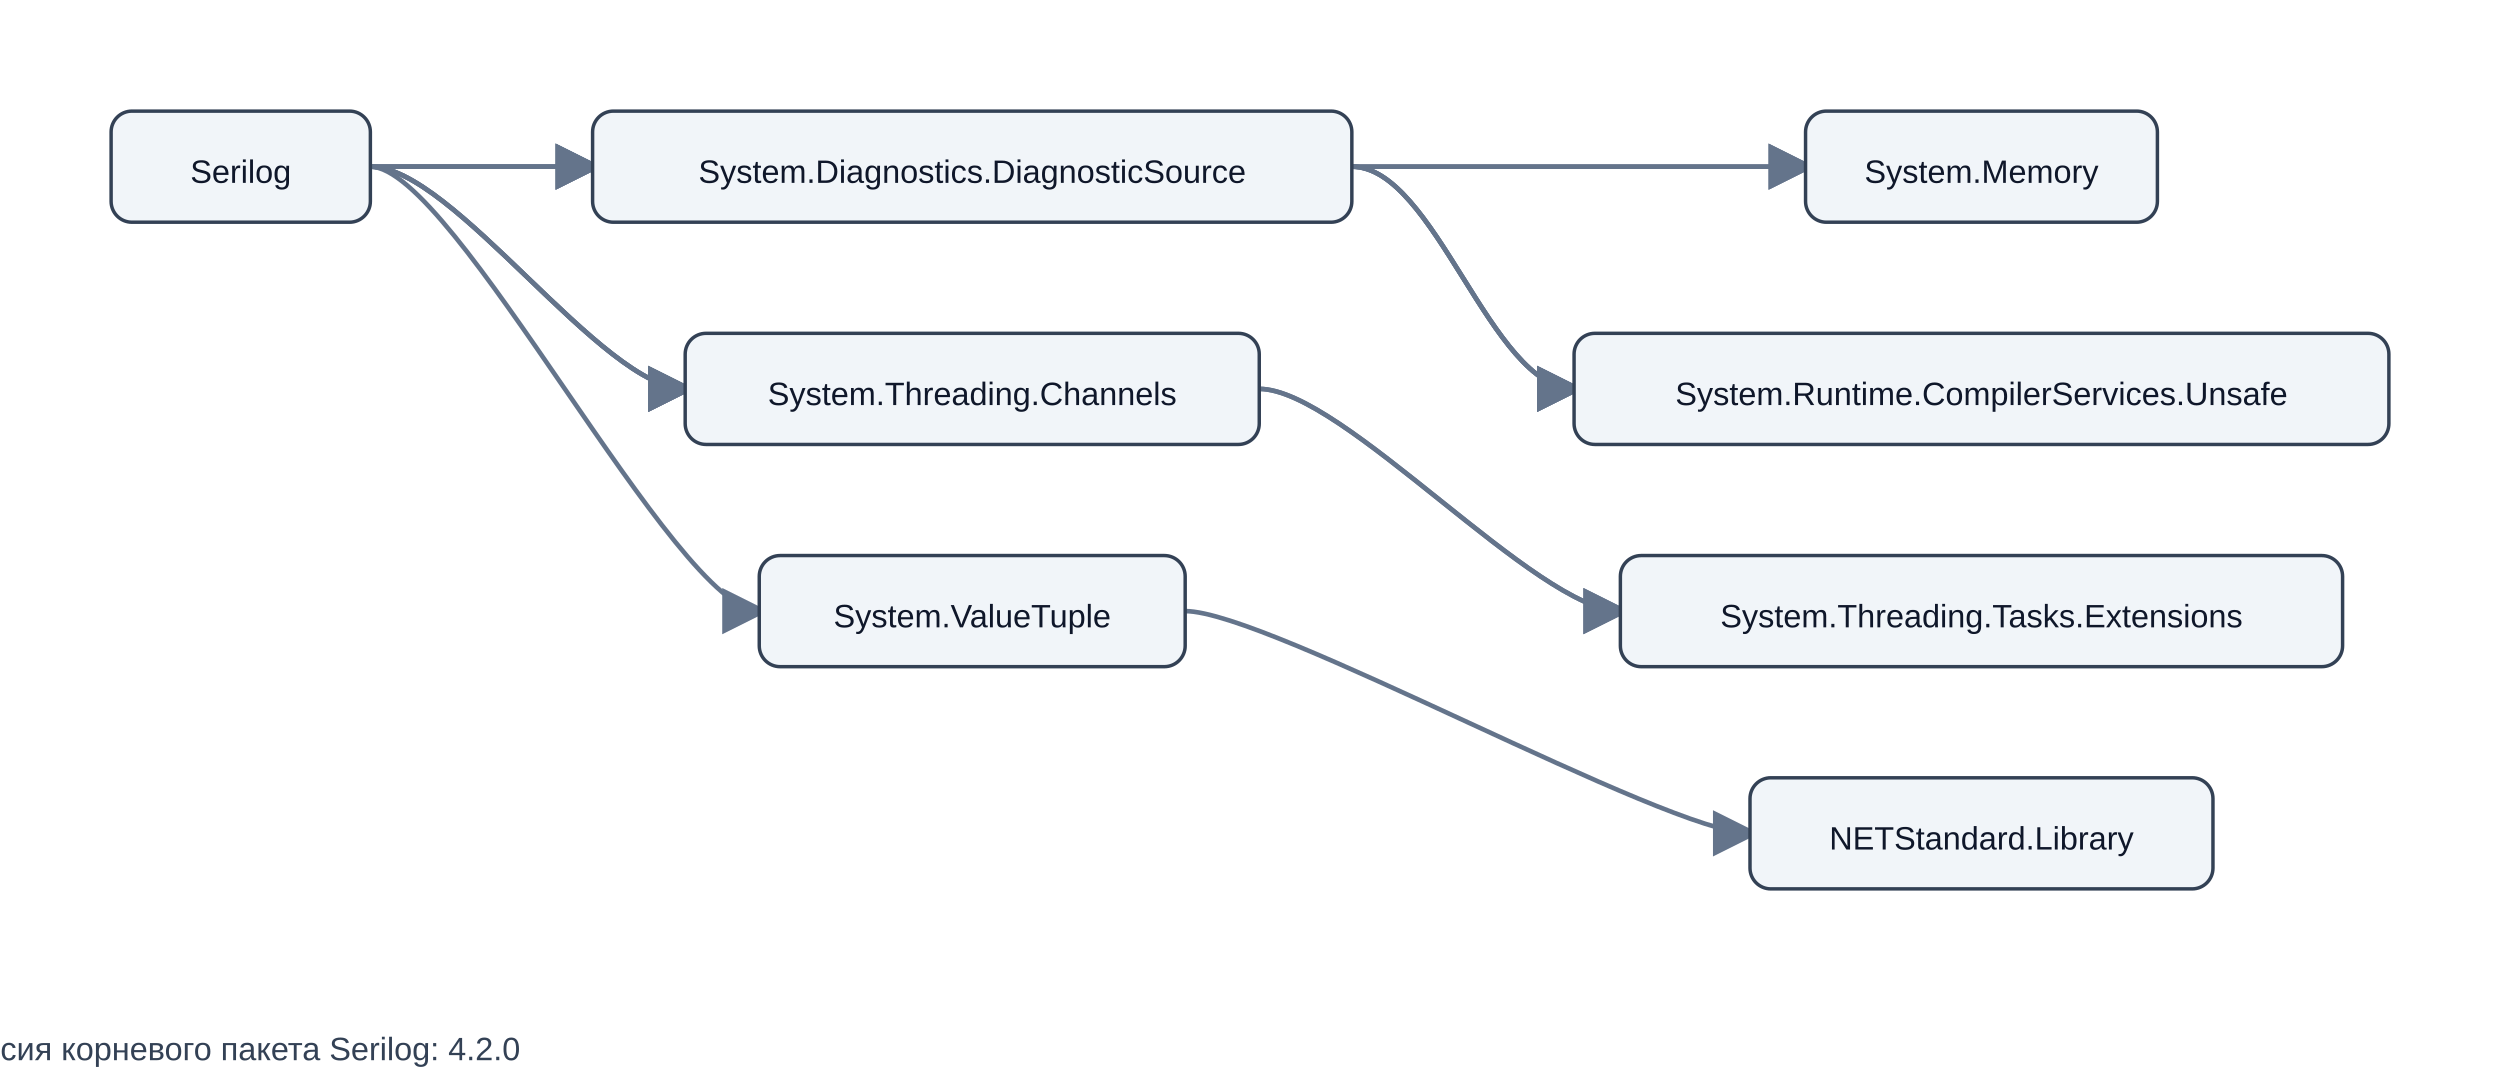
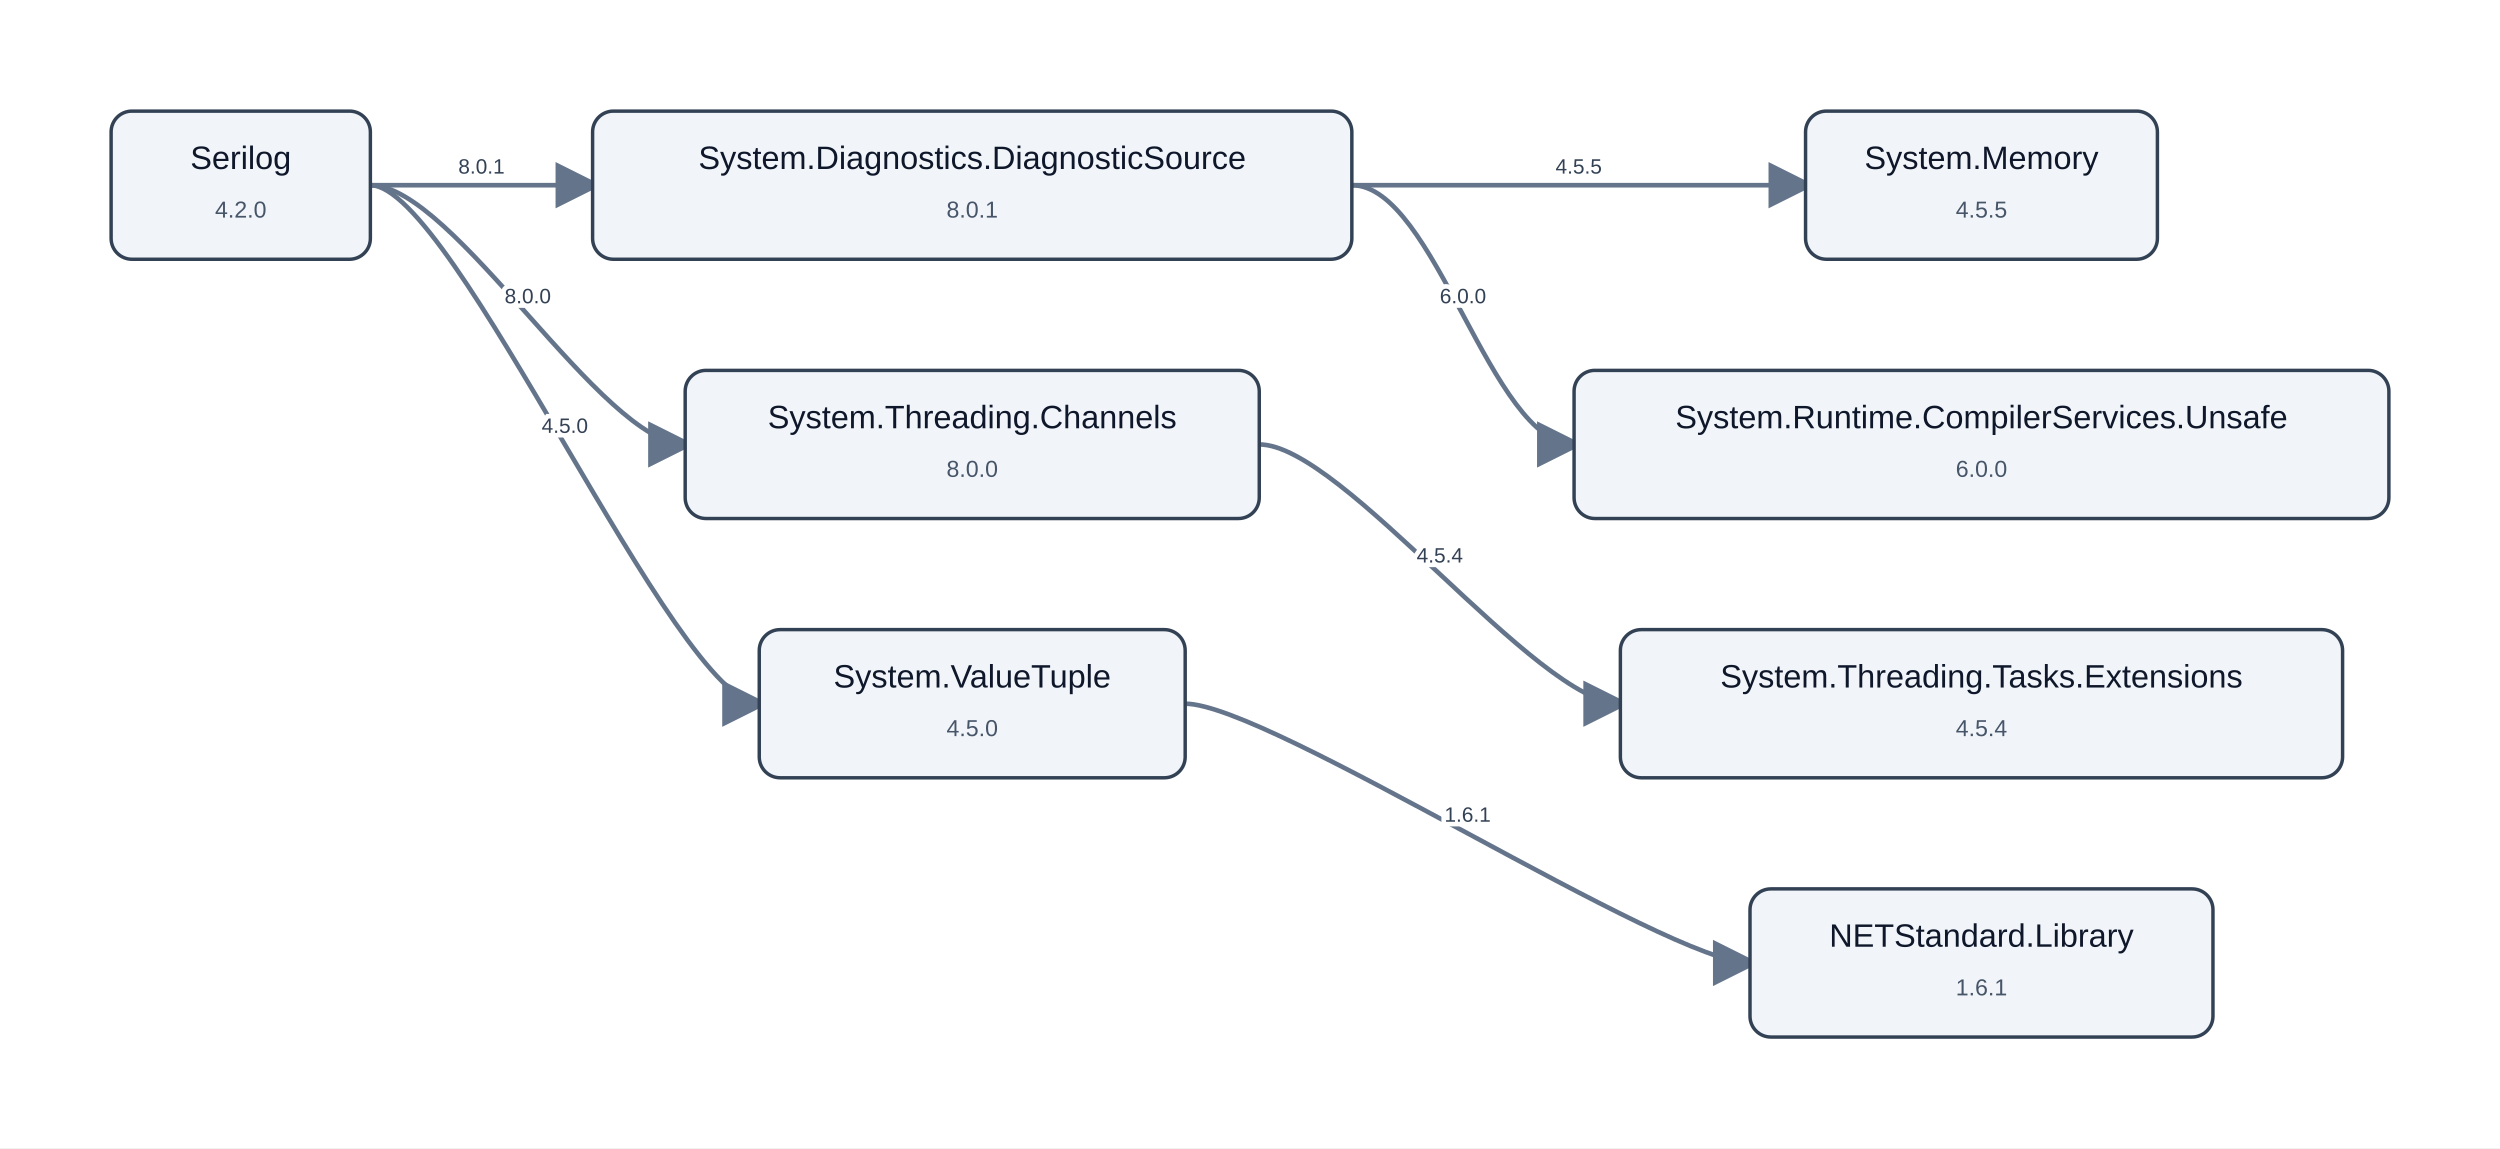
- <svg xmlns="http://www.w3.org/2000/svg" width="1080" height="470" viewBox="0 0 1080 470">
+ <svg xmlns="http://www.w3.org/2000/svg" width="1080" height="496" viewBox="0 0 1080 496">
  <defs>
    <marker id="arrow" markerWidth="10" markerHeight="10" refX="8" refY="5" orient="auto" markerUnits="strokeWidth">
      <path d="M 0 0 L 10 5 L 0 10 z" fill="#64748b" />
    </marker>
  </defs>
  <rect width="100%" height="100%" fill="#ffffff" />
-   <path d="M 160 72 C 196 72, 220 72, 256 72" fill="none" stroke="#64748b" stroke-width="2" marker-end="url(#arrow)" />
-   <path d="M 160 72 C 196 72, 260 168, 296 168" fill="none" stroke="#64748b" stroke-width="2" marker-end="url(#arrow)" />
-   <path d="M 160 72 C 196 72, 292 264, 328 264" fill="none" stroke="#64748b" stroke-width="2" marker-end="url(#arrow)" />
-   <path d="M 160 72 C 196 72, 220 72, 256 72" fill="none" stroke="#64748b" stroke-width="2" marker-end="url(#arrow)" />
-   <path d="M 160 72 C 196 72, 260 168, 296 168" fill="none" stroke="#64748b" stroke-width="2" marker-end="url(#arrow)" />
-   <path d="M 160 72 C 196 72, 220 72, 256 72" fill="none" stroke="#64748b" stroke-width="2" marker-end="url(#arrow)" />
-   <path d="M 160 72 C 196 72, 260 168, 296 168" fill="none" stroke="#64748b" stroke-width="2" marker-end="url(#arrow)" />
-   <path d="M 584 72 C 620 72, 744 72, 780 72" fill="none" stroke="#64748b" stroke-width="2" marker-end="url(#arrow)" />
-   <path d="M 584 72 C 620 72, 644 168, 680 168" fill="none" stroke="#64748b" stroke-width="2" marker-end="url(#arrow)" />
-   <path d="M 584 72 C 620 72, 644 168, 680 168" fill="none" stroke="#64748b" stroke-width="2" marker-end="url(#arrow)" />
-   <path d="M 584 72 C 620 72, 744 72, 780 72" fill="none" stroke="#64748b" stroke-width="2" marker-end="url(#arrow)" />
-   <path d="M 584 72 C 620 72, 644 168, 680 168" fill="none" stroke="#64748b" stroke-width="2" marker-end="url(#arrow)" />
-   <path d="M 544 168 C 580 168, 664 264, 700 264" fill="none" stroke="#64748b" stroke-width="2" marker-end="url(#arrow)" />
-   <path d="M 544 168 C 580 168, 664 264, 700 264" fill="none" stroke="#64748b" stroke-width="2" marker-end="url(#arrow)" />
-   <path d="M 512 264 C 548 264, 720 360, 756 360" fill="none" stroke="#64748b" stroke-width="2" marker-end="url(#arrow)" />
-   <rect x="48" y="48" width="112" height="48" rx="9" fill="#f1f5f9" stroke="#334155" stroke-width="1.5" />
-   <text x="104" y="79" text-anchor="middle" font-family="Arial, sans-serif" font-size="14" fill="#0f172a">Serilog</text>
-   <rect x="256" y="48" width="328" height="48" rx="9" fill="#f1f5f9" stroke="#334155" stroke-width="1.5" />
-   <text x="420" y="79" text-anchor="middle" font-family="Arial, sans-serif" font-size="14" fill="#0f172a">System.Diagnostics.DiagnosticSource</text>
-   <rect x="296" y="144" width="248" height="48" rx="9" fill="#f1f5f9" stroke="#334155" stroke-width="1.5" />
-   <text x="420" y="175" text-anchor="middle" font-family="Arial, sans-serif" font-size="14" fill="#0f172a">System.Threading.Channels</text>
-   <rect x="328" y="240" width="184" height="48" rx="9" fill="#f1f5f9" stroke="#334155" stroke-width="1.5" />
-   <text x="420" y="271" text-anchor="middle" font-family="Arial, sans-serif" font-size="14" fill="#0f172a">System.ValueTuple</text>
-   <rect x="780" y="48" width="152" height="48" rx="9" fill="#f1f5f9" stroke="#334155" stroke-width="1.5" />
-   <text x="856" y="79" text-anchor="middle" font-family="Arial, sans-serif" font-size="14" fill="#0f172a">System.Memory</text>
-   <rect x="680" y="144" width="352" height="48" rx="9" fill="#f1f5f9" stroke="#334155" stroke-width="1.5" />
-   <text x="856" y="175" text-anchor="middle" font-family="Arial, sans-serif" font-size="14" fill="#0f172a">System.Runtime.CompilerServices.Unsafe</text>
-   <rect x="700" y="240" width="312" height="48" rx="9" fill="#f1f5f9" stroke="#334155" stroke-width="1.5" />
-   <text x="856" y="271" text-anchor="middle" font-family="Arial, sans-serif" font-size="14" fill="#0f172a">System.Threading.Tasks.Extensions</text>
-   <rect x="756" y="336" width="200" height="48" rx="9" fill="#f1f5f9" stroke="#334155" stroke-width="1.5" />
-   <text x="856" y="367" text-anchor="middle" font-family="Arial, sans-serif" font-size="14" fill="#0f172a">NETStandard.Library</text>
-   <text x="100" y="458" text-anchor="middle" font-family="Arial, sans-serif" font-size="14" fill="#334155">Версия корневого пакета Serilog: 4.2.0</text>
+   <path d="M 160 80 C 196 80, 220 80, 256 80" fill="none" stroke="#64748b" stroke-width="2" marker-end="url(#arrow)" />
+   <text x="208" y="75" text-anchor="middle" font-family="Arial, sans-serif" font-size="9" fill="#334155" paint-order="stroke" stroke="#ffffff" stroke-width="4">8.0.1</text>
+   <path d="M 160 80 C 196 80, 260 192, 296 192" fill="none" stroke="#64748b" stroke-width="2" marker-end="url(#arrow)" />
+   <text x="228" y="131" text-anchor="middle" font-family="Arial, sans-serif" font-size="9" fill="#334155" paint-order="stroke" stroke="#ffffff" stroke-width="4">8.0.0</text>
+   <path d="M 160 80 C 196 80, 292 304, 328 304" fill="none" stroke="#64748b" stroke-width="2" marker-end="url(#arrow)" />
+   <text x="244" y="187" text-anchor="middle" font-family="Arial, sans-serif" font-size="9" fill="#334155" paint-order="stroke" stroke="#ffffff" stroke-width="4">4.5.0</text>
+   <path d="M 584 80 C 620 80, 744 80, 780 80" fill="none" stroke="#64748b" stroke-width="2" marker-end="url(#arrow)" />
+   <text x="682" y="75" text-anchor="middle" font-family="Arial, sans-serif" font-size="9" fill="#334155" paint-order="stroke" stroke="#ffffff" stroke-width="4">4.5.5</text>
+   <path d="M 584 80 C 620 80, 644 192, 680 192" fill="none" stroke="#64748b" stroke-width="2" marker-end="url(#arrow)" />
+   <text x="632" y="131" text-anchor="middle" font-family="Arial, sans-serif" font-size="9" fill="#334155" paint-order="stroke" stroke="#ffffff" stroke-width="4">6.0.0</text>
+   <path d="M 544 192 C 580 192, 664 304, 700 304" fill="none" stroke="#64748b" stroke-width="2" marker-end="url(#arrow)" />
+   <text x="622" y="243" text-anchor="middle" font-family="Arial, sans-serif" font-size="9" fill="#334155" paint-order="stroke" stroke="#ffffff" stroke-width="4">4.5.4</text>
+   <path d="M 512 304 C 548 304, 720 416, 756 416" fill="none" stroke="#64748b" stroke-width="2" marker-end="url(#arrow)" />
+   <text x="634" y="355" text-anchor="middle" font-family="Arial, sans-serif" font-size="9" fill="#334155" paint-order="stroke" stroke="#ffffff" stroke-width="4">1.6.1</text>
+   <rect x="48" y="48" width="112" height="64" rx="9" fill="#f1f5f9" stroke="#334155" stroke-width="1.5" />
+   <text x="104" y="73" text-anchor="middle" font-family="Arial, sans-serif" font-size="14" fill="#0f172a">Serilog</text>
+   <text x="104" y="94" text-anchor="middle" font-family="Arial, sans-serif" font-size="10" fill="#475569">4.2.0</text>
+   <rect x="256" y="48" width="328" height="64" rx="9" fill="#f1f5f9" stroke="#334155" stroke-width="1.5" />
+   <text x="420" y="73" text-anchor="middle" font-family="Arial, sans-serif" font-size="14" fill="#0f172a">System.Diagnostics.DiagnosticSource</text>
+   <text x="420" y="94" text-anchor="middle" font-family="Arial, sans-serif" font-size="10" fill="#475569">8.0.1</text>
+   <rect x="296" y="160" width="248" height="64" rx="9" fill="#f1f5f9" stroke="#334155" stroke-width="1.5" />
+   <text x="420" y="185" text-anchor="middle" font-family="Arial, sans-serif" font-size="14" fill="#0f172a">System.Threading.Channels</text>
+   <text x="420" y="206" text-anchor="middle" font-family="Arial, sans-serif" font-size="10" fill="#475569">8.0.0</text>
+   <rect x="328" y="272" width="184" height="64" rx="9" fill="#f1f5f9" stroke="#334155" stroke-width="1.5" />
+   <text x="420" y="297" text-anchor="middle" font-family="Arial, sans-serif" font-size="14" fill="#0f172a">System.ValueTuple</text>
+   <text x="420" y="318" text-anchor="middle" font-family="Arial, sans-serif" font-size="10" fill="#475569">4.5.0</text>
+   <rect x="780" y="48" width="152" height="64" rx="9" fill="#f1f5f9" stroke="#334155" stroke-width="1.5" />
+   <text x="856" y="73" text-anchor="middle" font-family="Arial, sans-serif" font-size="14" fill="#0f172a">System.Memory</text>
+   <text x="856" y="94" text-anchor="middle" font-family="Arial, sans-serif" font-size="10" fill="#475569">4.5.5</text>
+   <rect x="680" y="160" width="352" height="64" rx="9" fill="#f1f5f9" stroke="#334155" stroke-width="1.5" />
+   <text x="856" y="185" text-anchor="middle" font-family="Arial, sans-serif" font-size="14" fill="#0f172a">System.Runtime.CompilerServices.Unsafe</text>
+   <text x="856" y="206" text-anchor="middle" font-family="Arial, sans-serif" font-size="10" fill="#475569">6.0.0</text>
+   <rect x="700" y="272" width="312" height="64" rx="9" fill="#f1f5f9" stroke="#334155" stroke-width="1.5" />
+   <text x="856" y="297" text-anchor="middle" font-family="Arial, sans-serif" font-size="14" fill="#0f172a">System.Threading.Tasks.Extensions</text>
+   <text x="856" y="318" text-anchor="middle" font-family="Arial, sans-serif" font-size="10" fill="#475569">4.5.4</text>
+   <rect x="756" y="384" width="200" height="64" rx="9" fill="#f1f5f9" stroke="#334155" stroke-width="1.5" />
+   <text x="856" y="409" text-anchor="middle" font-family="Arial, sans-serif" font-size="14" fill="#0f172a">NETStandard.Library</text>
+   <text x="856" y="430" text-anchor="middle" font-family="Arial, sans-serif" font-size="10" fill="#475569">1.6.1</text>
</svg>
